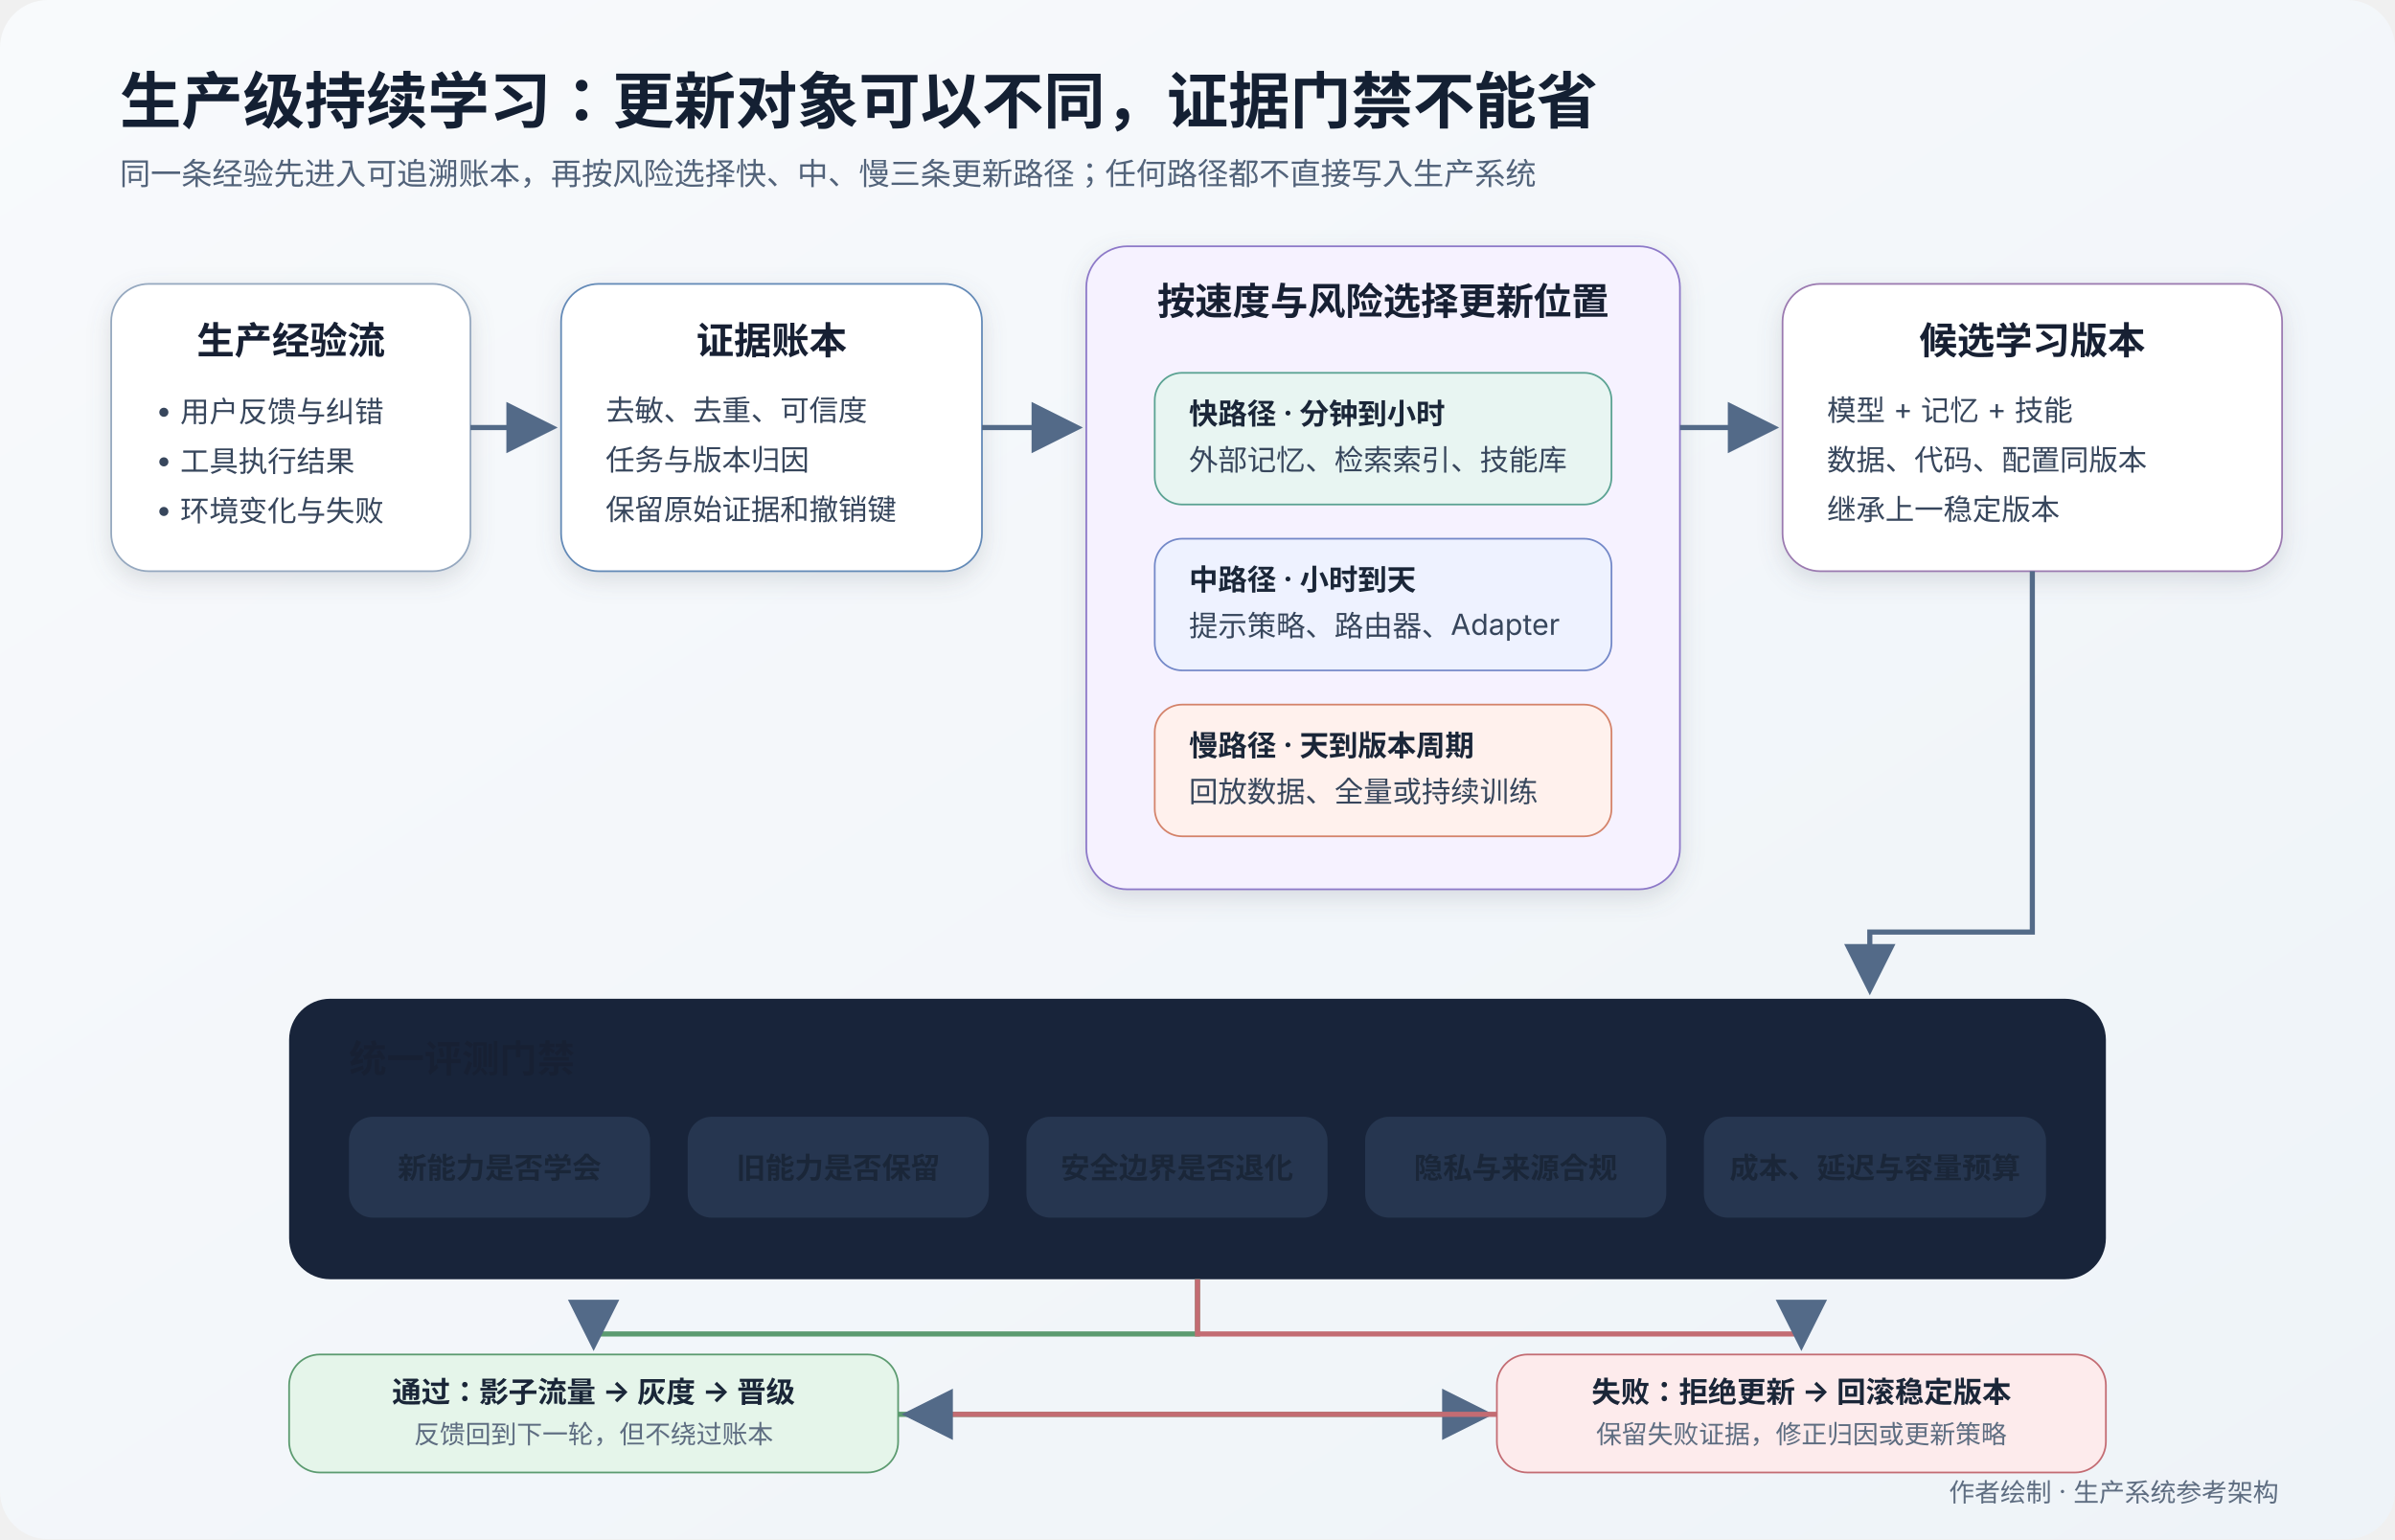
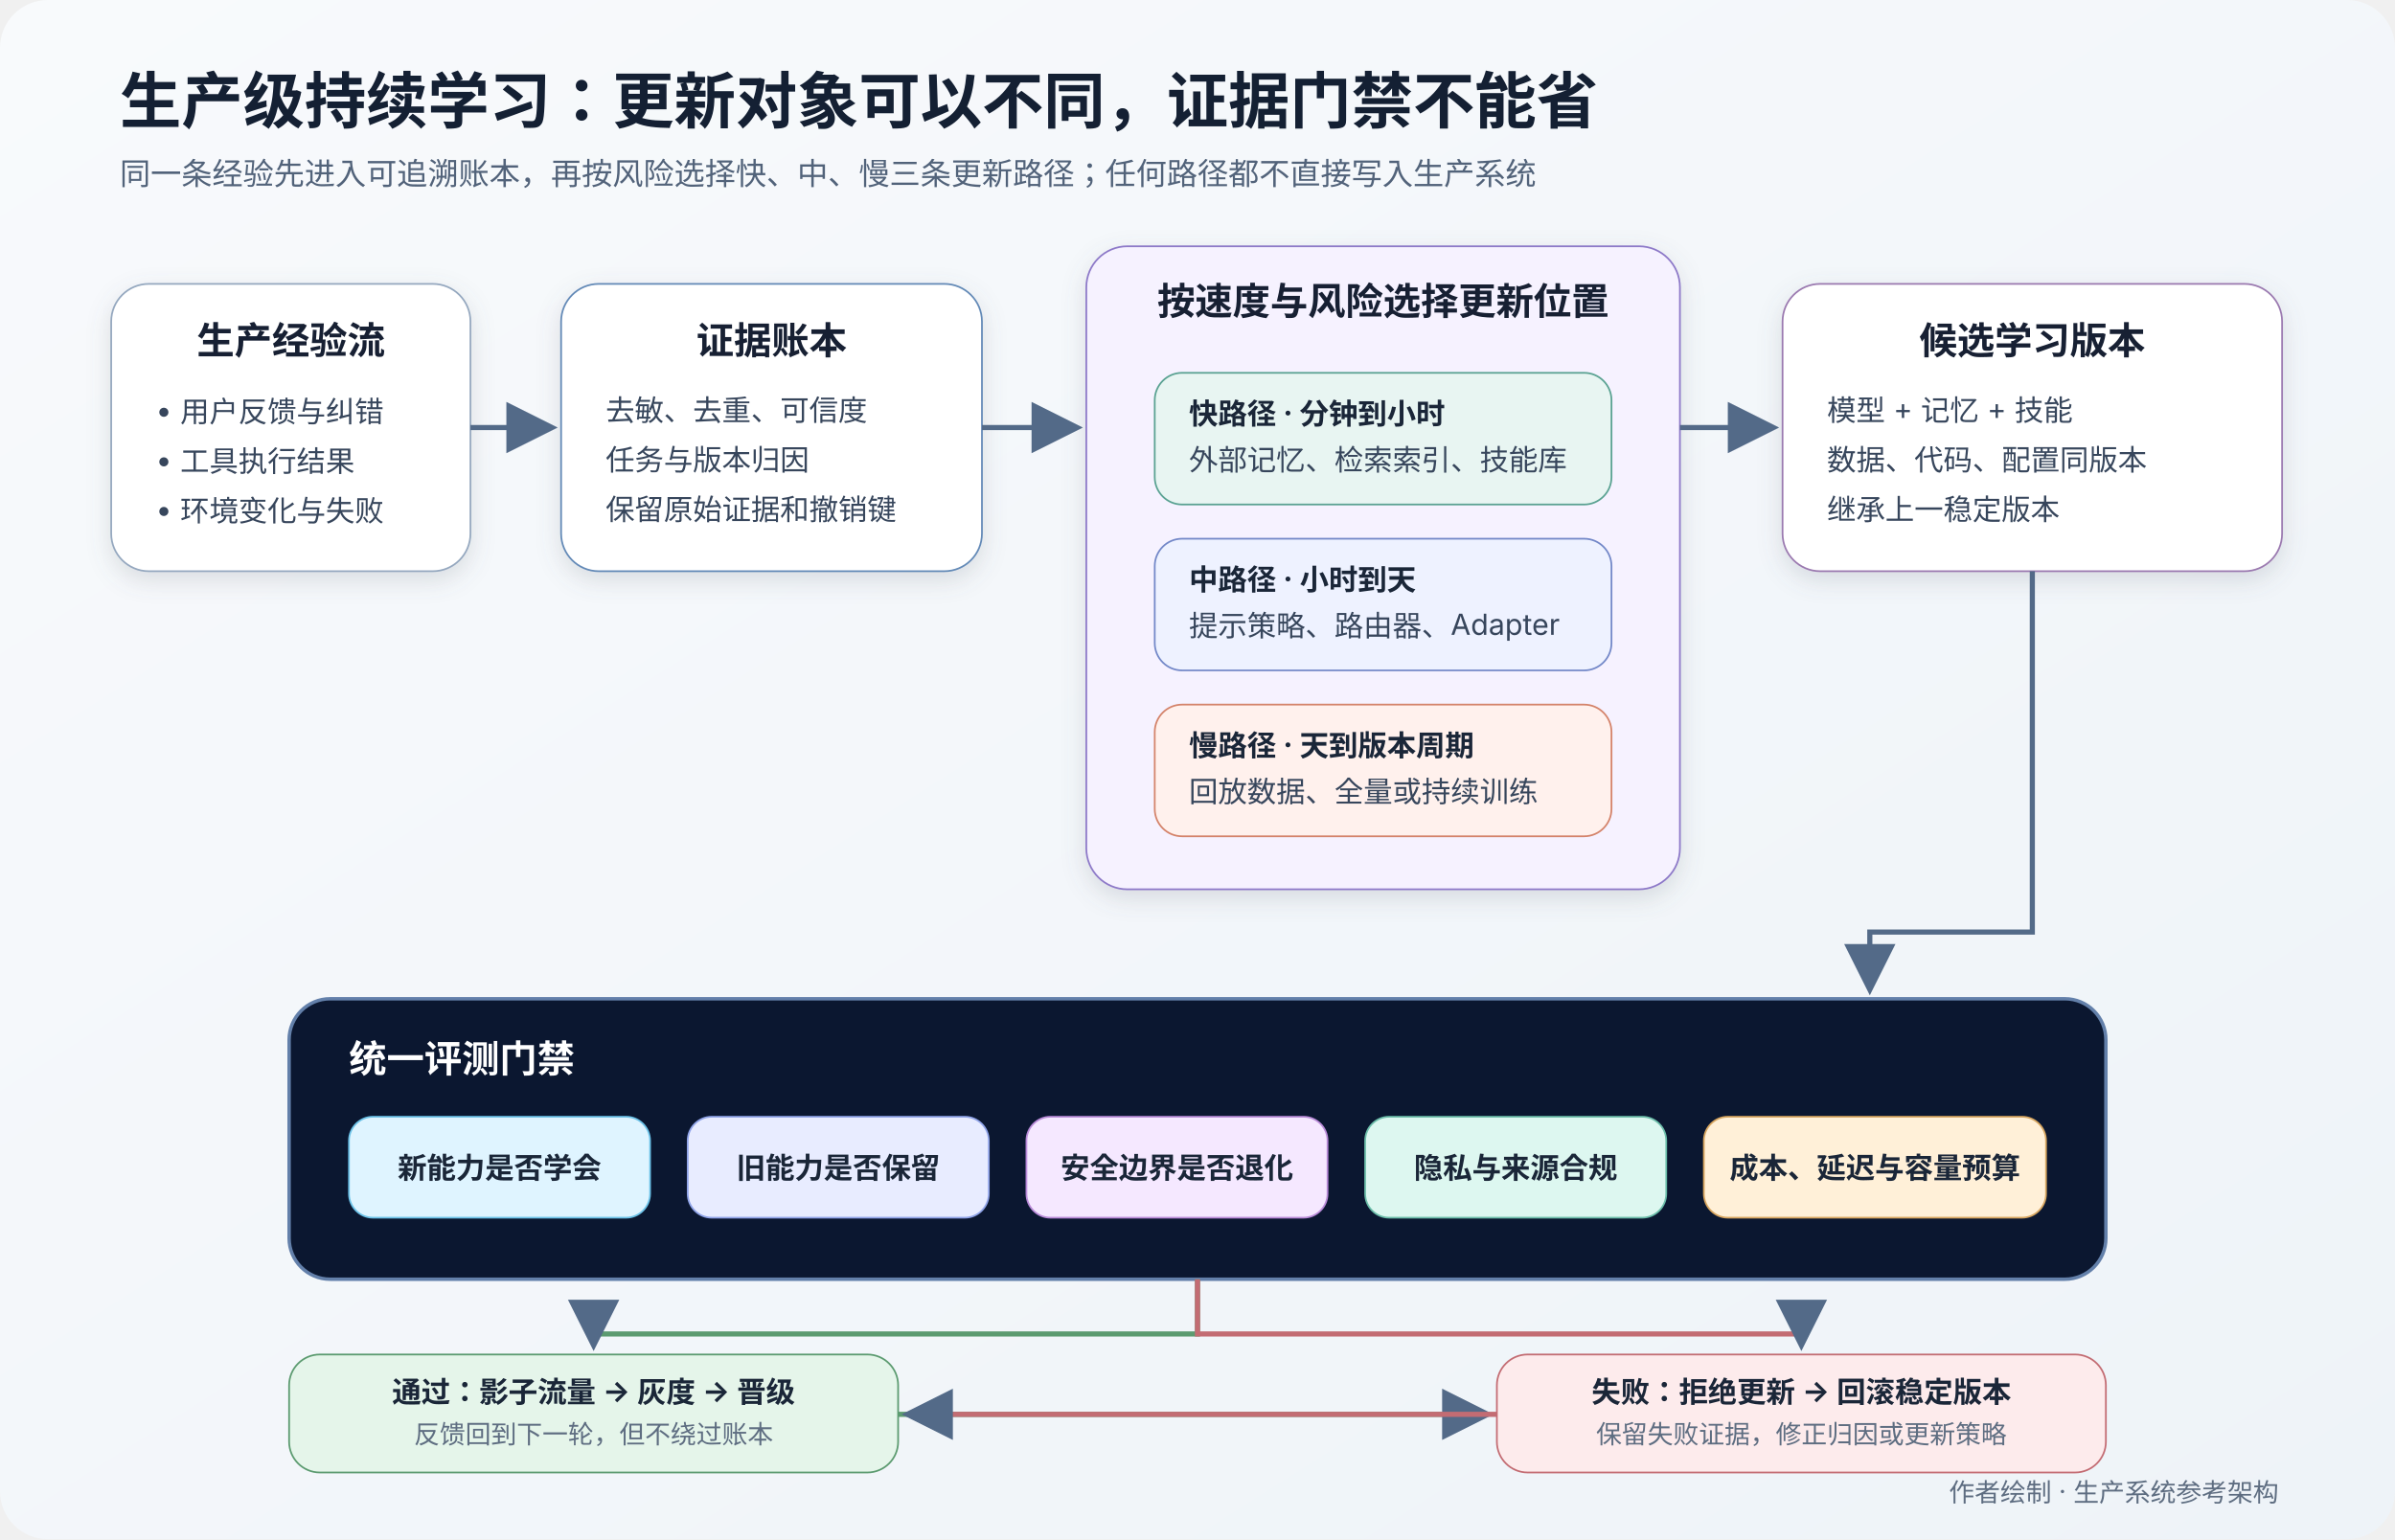
<svg xmlns="http://www.w3.org/2000/svg" width="1400" height="900" viewBox="0 0 1400 900" role="img" aria-labelledby="title desc">
  <defs>
    <linearGradient id="bg2" x1="0" y1="0" x2="1" y2="1">
      <stop offset="0" stop-color="#f8fafc" />
      <stop offset="1" stop-color="#eef3f8" />
    </linearGradient>
    <filter id="s2" x="-10%" y="-15%" width="120%" height="140%">
      <feDropShadow dx="0" dy="5" stdDeviation="7" flood-color="#6b7280" flood-opacity=".2" />
    </filter>
    <marker id="a2" markerWidth="10" markerHeight="10" refX="8" refY="5" orient="auto">
      <path d="M0,0 L10,5 L0,10 Z" fill="#536a88" />
    </marker>
    <style>
      .sans{font-family:-apple-system,BlinkMacSystemFont,"Segoe UI","Noto Sans SC","PingFang SC",sans-serif}
      .title{font-size:36px;font-weight:760;fill:#142033}
      .sub{font-size:18px;fill:#52637a}
      .head{font-size:22px;font-weight:730;fill:#172033}
      .body{font-size:17px;fill:#37465c}
      .small{font-size:15px;fill:#5e6d81}
      .label{font-size:17px;font-weight:680;fill:#1a2638}
+       .onDark{fill:#ffffff}
    </style>
  </defs>
  <rect width="1400" height="900" rx="28" fill="url(#bg2)" />
  <text x="70" y="72" class="sans title">生产级持续学习：更新对象可以不同，证据门禁不能省</text>
  <text x="70" y="108" class="sans sub">同一条经验先进入可追溯账本，再按风险选择快、中、慢三条更新路径；任何路径都不直接写入生产系统</text>
  <g filter="url(#s2)">
    <rect x="65" y="166" width="210" height="168" rx="22" fill="#ffffff" stroke="#95a8bf" />
    <rect x="328" y="166" width="246" height="168" rx="22" fill="#ffffff" stroke="#648ab7" />
    <rect x="635" y="144" width="347" height="376" rx="24" fill="#f6f2ff" stroke="#8d79c8" />
    <rect x="1042" y="166" width="292" height="168" rx="22" fill="#ffffff" stroke="#9b7ab0" />
  </g>
  <text x="170" y="207" text-anchor="middle" class="sans head">生产经验流</text>
  <text x="91" y="246" class="sans body">• 用户反馈与纠错</text>
  <text x="91" y="275" class="sans body">• 工具执行结果</text>
  <text x="91" y="304" class="sans body">• 环境变化与失败</text>
  <text x="451" y="207" text-anchor="middle" class="sans head">证据账本</text>
  <text x="354" y="246" class="sans body">去敏、去重、可信度</text>
  <text x="354" y="275" class="sans body">任务与版本归因</text>
  <text x="354" y="304" class="sans body">保留原始证据和撤销键</text>
  <text x="808.5" y="184" text-anchor="middle" class="sans head">按速度与风险选择更新位置</text>
  <rect x="675" y="218" width="267" height="77" rx="16" fill="#e8f5f2" stroke="#5aa292" />
  <text x="695" y="248" class="sans label">快路径 · 分钟到小时</text>
  <text x="695" y="275" class="sans body">外部记忆、检索索引、技能库</text>
  <rect x="675" y="315" width="267" height="77" rx="16" fill="#eef2ff" stroke="#7388c8" />
  <text x="695" y="345" class="sans label">中路径 · 小时到天</text>
  <text x="695" y="372" class="sans body">提示策略、路由器、Adapter</text>
  <rect x="675" y="412" width="267" height="77" rx="16" fill="#fff1ed" stroke="#d4836a" />
  <text x="695" y="442" class="sans label">慢路径 · 天到版本周期</text>
  <text x="695" y="469" class="sans body">回放数据、全量或持续训练</text>
  <text x="1188" y="207" text-anchor="middle" class="sans head">候选学习版本</text>
  <text x="1068" y="246" class="sans body">模型 + 记忆 + 技能</text>
  <text x="1068" y="275" class="sans body">数据、代码、配置同版本</text>
  <text x="1068" y="304" class="sans body">继承上一稳定版本</text>
  <path d="M275 250 H320" stroke="#536a88" stroke-width="3" marker-end="url(#a2)" />
  <path d="M574 250 H627" stroke="#536a88" stroke-width="3" marker-end="url(#a2)" />
  <path d="M982 250 H1034" stroke="#536a88" stroke-width="3" marker-end="url(#a2)" />
-   <rect x="169" y="584" width="1062" height="164" rx="24" fill="#18243a" />
-   <text x="204" y="627" class="sans head" fill="#f8fafc">统一评测门禁</text>
+   <rect x="169" y="584" width="1062" height="164" rx="24" fill="#0b1730" stroke="#6380aa" stroke-width="2" />
+   <text x="204" y="627" class="sans head onDark">统一评测门禁</text>
  <g class="sans">
-     <rect x="204" y="653" width="176" height="59" rx="14" fill="#263650" />
-     <text x="292" y="689" text-anchor="middle" class="label" fill="#f8fafc">新能力是否学会</text>
-     <rect x="402" y="653" width="176" height="59" rx="14" fill="#263650" />
-     <text x="490" y="689" text-anchor="middle" class="label" fill="#f8fafc">旧能力是否保留</text>
-     <rect x="600" y="653" width="176" height="59" rx="14" fill="#263650" />
-     <text x="688" y="689" text-anchor="middle" class="label" fill="#f8fafc">安全边界是否退化</text>
-     <rect x="798" y="653" width="176" height="59" rx="14" fill="#263650" />
-     <text x="886" y="689" text-anchor="middle" class="label" fill="#f8fafc">隐私与来源合规</text>
-     <rect x="996" y="653" width="200" height="59" rx="14" fill="#263650" />
-     <text x="1096" y="689" text-anchor="middle" class="label" fill="#f8fafc">成本、延迟与容量预算</text>
+     <rect x="204" y="653" width="176" height="59" rx="14" fill="#dff4ff" stroke="#6bc2e8" />
+     <text x="292" y="689" text-anchor="middle" class="label">新能力是否学会</text>
+     <rect x="402" y="653" width="176" height="59" rx="14" fill="#e8ecff" stroke="#8fa3e8" />
+     <text x="490" y="689" text-anchor="middle" class="label">旧能力是否保留</text>
+     <rect x="600" y="653" width="176" height="59" rx="14" fill="#f5e8ff" stroke="#b98ad8" />
+     <text x="688" y="689" text-anchor="middle" class="label">安全边界是否退化</text>
+     <rect x="798" y="653" width="176" height="59" rx="14" fill="#ddf7f0" stroke="#6bbda9" />
+     <text x="886" y="689" text-anchor="middle" class="label">隐私与来源合规</text>
+     <rect x="996" y="653" width="200" height="59" rx="14" fill="#fff0d8" stroke="#d8a65f" />
+     <text x="1096" y="689" text-anchor="middle" class="label">成本、延迟与容量预算</text>
  </g>
  <path d="M1188 334 V545 H1093 V576" fill="none" stroke="#536a88" stroke-width="3" marker-end="url(#a2)" />
  <rect x="169" y="792" width="356" height="69" rx="18" fill="#e5f5ea" stroke="#5c9b70" />
  <text x="347" y="820" text-anchor="middle" class="sans label">通过：影子流量 → 灰度 → 晋级</text>
  <text x="347" y="844" text-anchor="middle" class="sans small">反馈回到下一轮，但不绕过账本</text>
  <rect x="875" y="792" width="356" height="69" rx="18" fill="#fdebec" stroke="#c36c73" />
  <text x="1053" y="820" text-anchor="middle" class="sans label">失败：拒绝更新 → 回滚稳定版本</text>
  <text x="1053" y="844" text-anchor="middle" class="sans small">保留失败证据，修正归因或更新策略</text>
  <path d="M525 827 H867" stroke="#5c9b70" stroke-width="3" marker-end="url(#a2)" />
  <path d="M875 827 H533" stroke="#c36c73" stroke-width="3" marker-end="url(#a2)" />
  <path d="M700 748 V780 H347 V784" fill="none" stroke="#5c9b70" stroke-width="3" marker-end="url(#a2)" />
  <path d="M700 748 V780 H1053 V784" fill="none" stroke="#c36c73" stroke-width="3" marker-end="url(#a2)" />
  <text x="1332" y="878" text-anchor="end" class="sans small">作者绘制 · 生产系统参考架构</text>
</svg>
